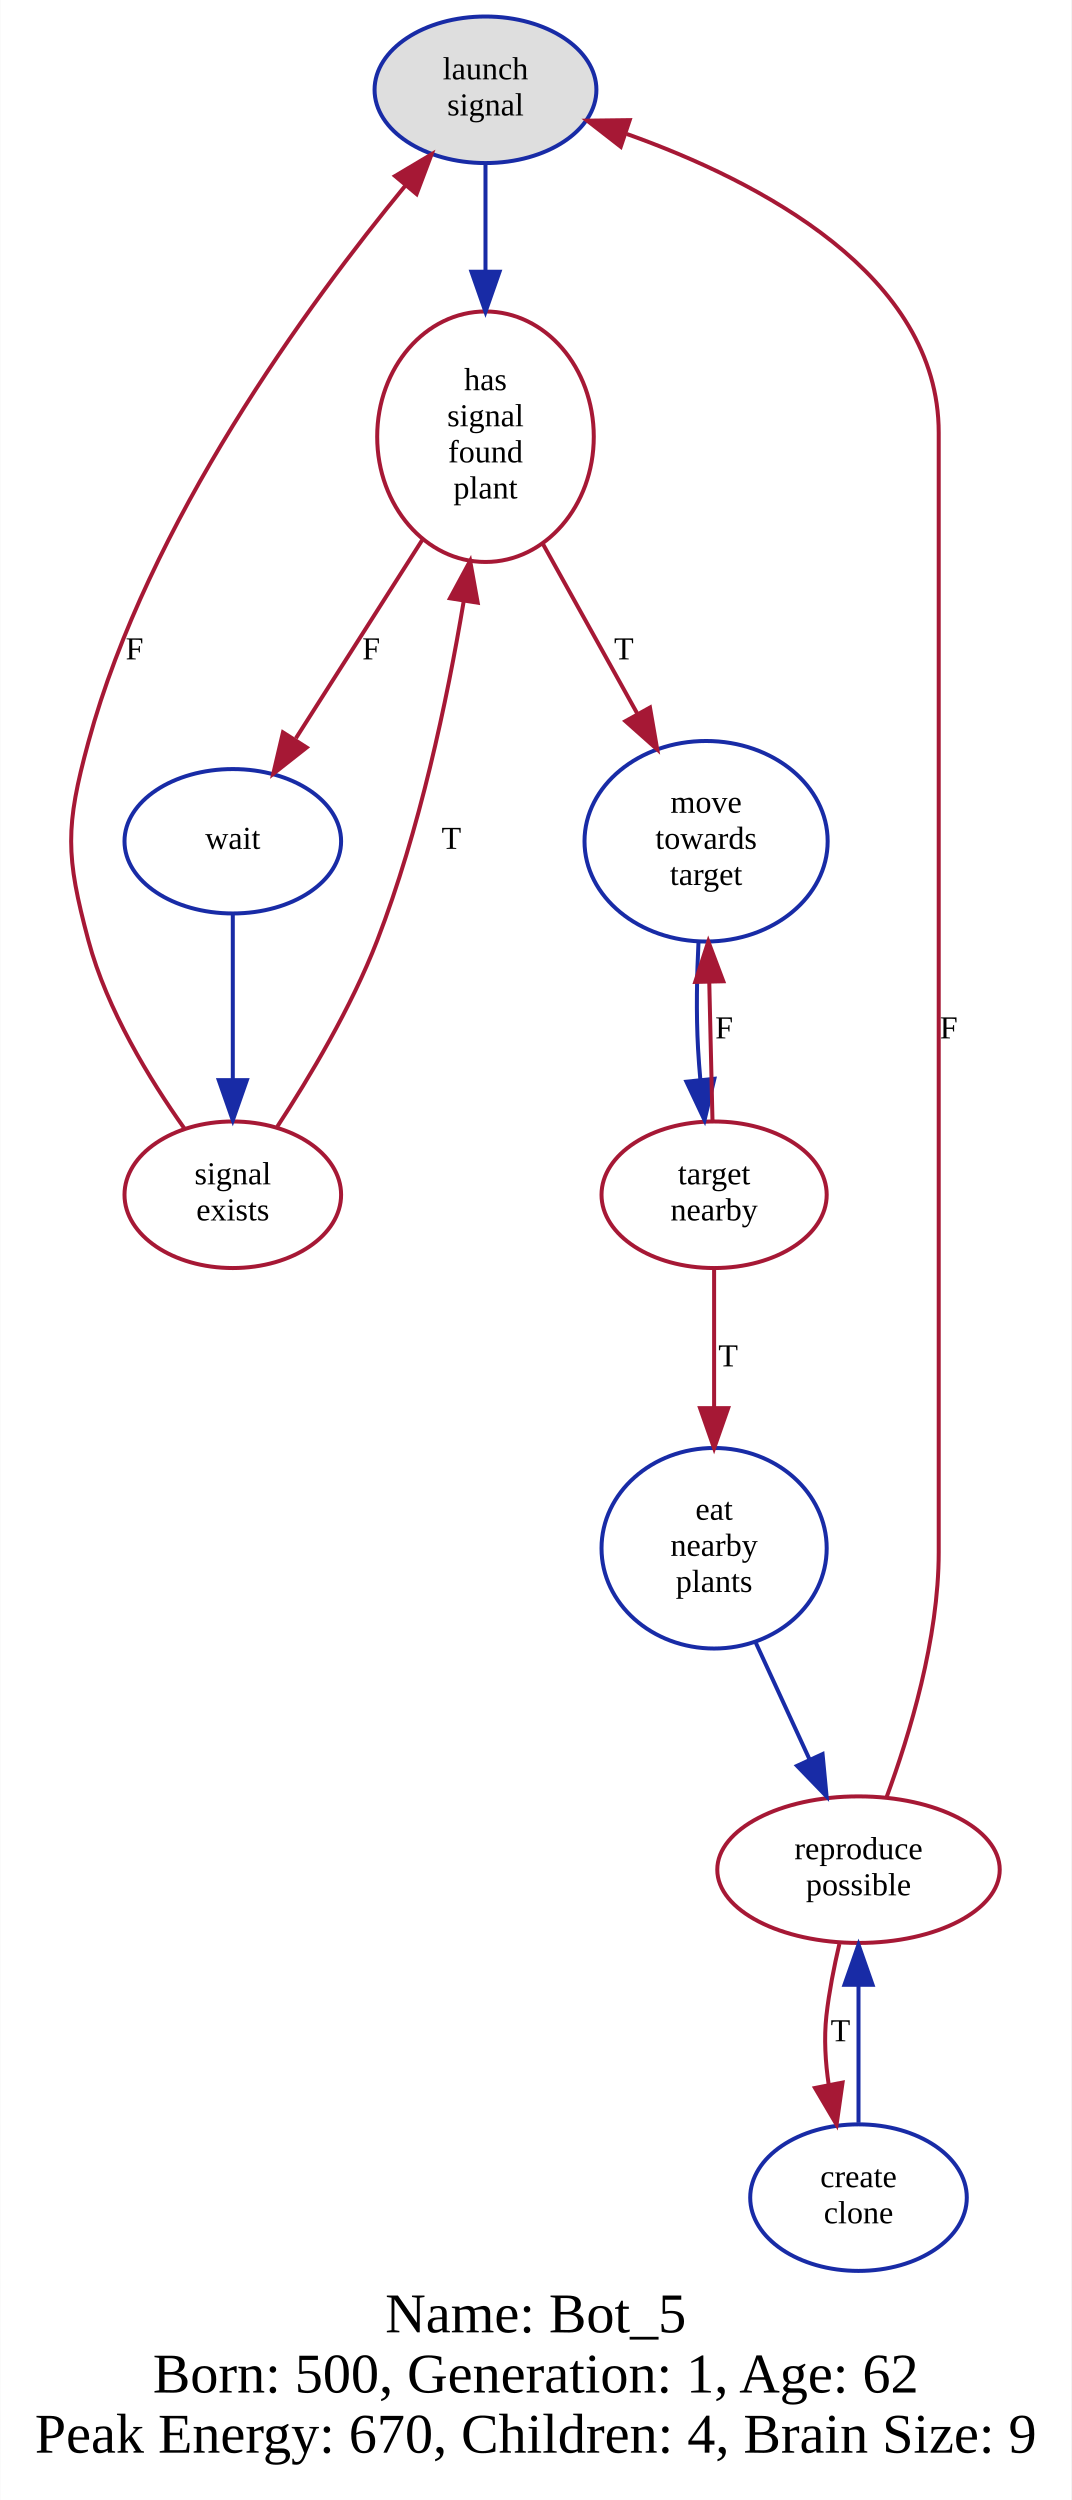
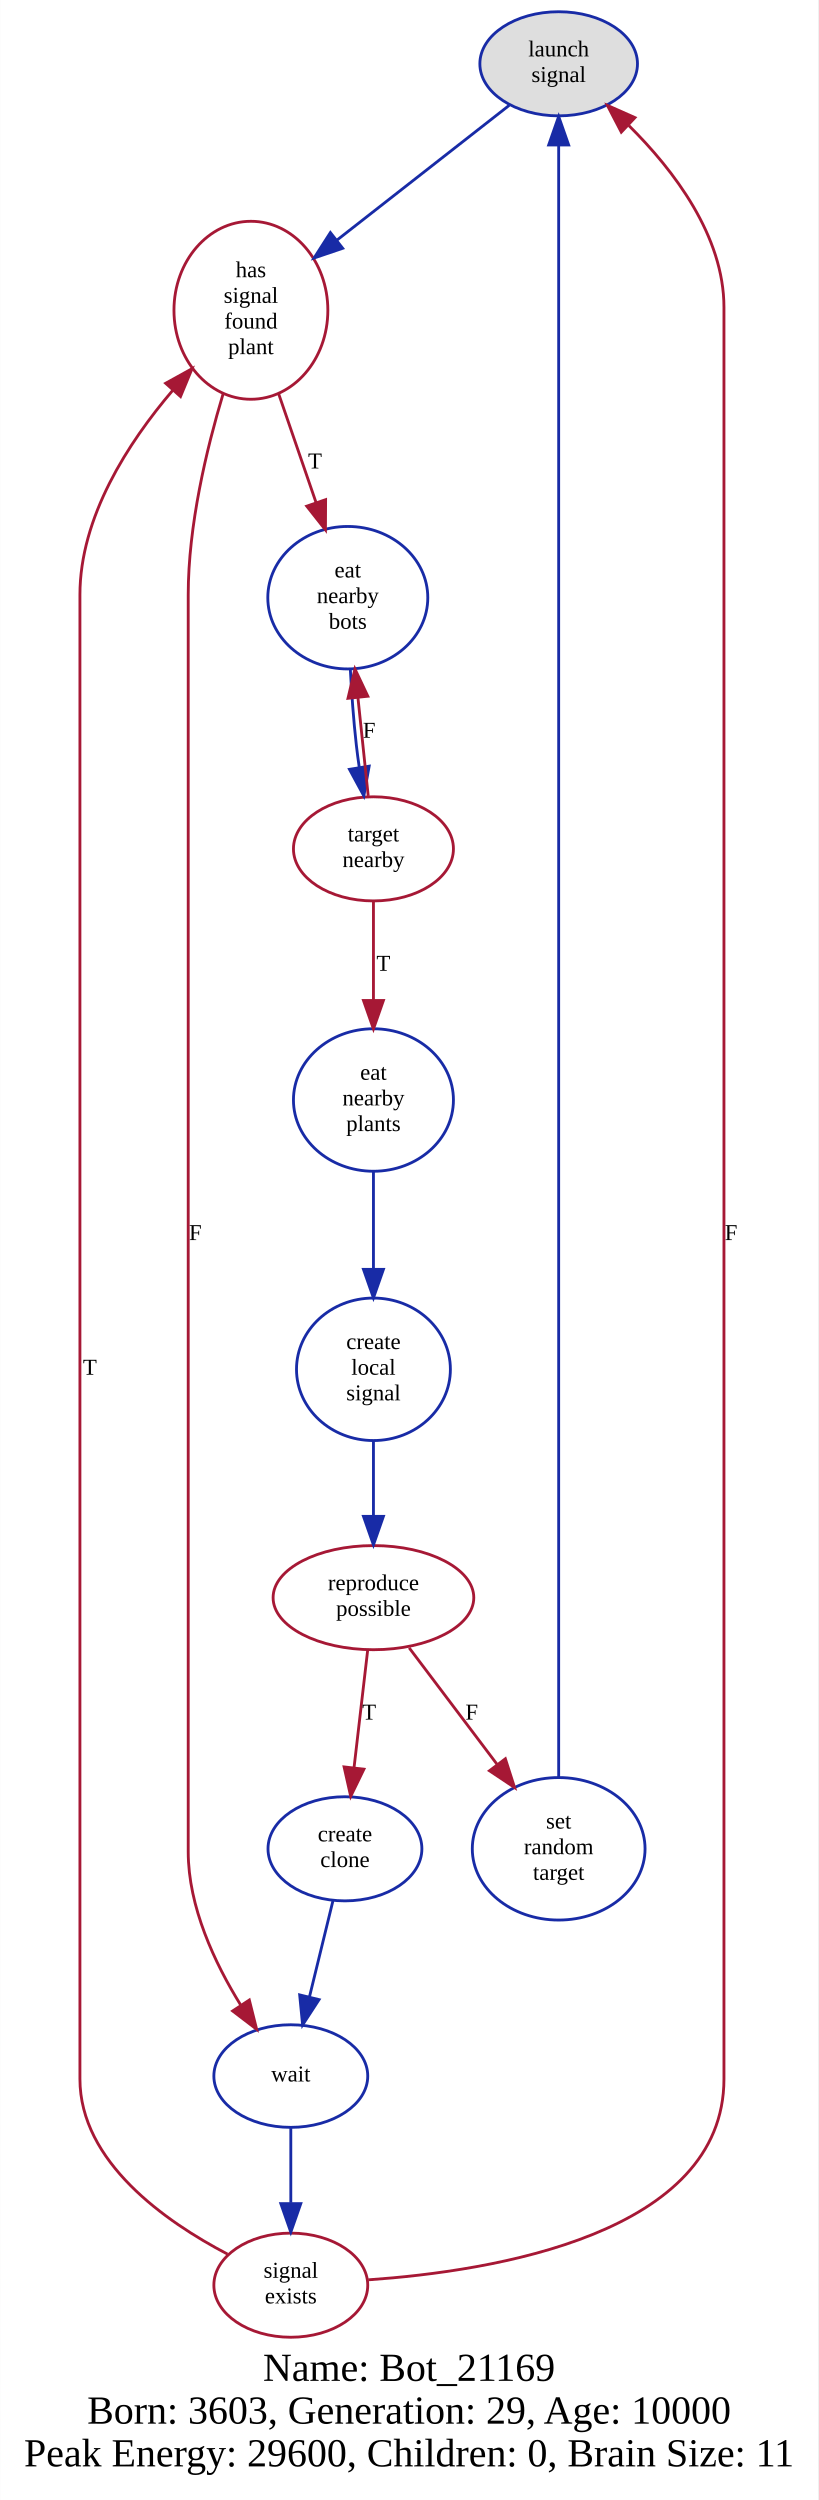
- <svg xmlns="http://www.w3.org/2000/svg" width="267pt" height="623pt" viewBox="0.00 0.00 267.00 623.30">
-   <g id="graph0" class="graph" transform="scale(1 1) rotate(0) translate(4 619.299)">
-     <polygon fill="white" stroke="none" points="-4,4 -4,-619.299 263,-619.299 263,4 -4,4" />
-     <text text-anchor="middle" x="129.5" y="-37.8" font-family="Times New Roman,serif" font-size="14.00">Name: Bot_5</text>
-     <text text-anchor="middle" x="129.5" y="-22.8" font-family="Times New Roman,serif" font-size="14.00">Born: 500, Generation: 1, Age: 62</text>
-     <text text-anchor="middle" x="129.5" y="-7.8" font-family="Times New Roman,serif" font-size="14.00">Peak Energy: 670, Children: 4, Brain Size: 9</text>
+ <svg xmlns="http://www.w3.org/2000/svg" width="287pt" height="877pt" viewBox="0.00 0.00 287.00 877.29">
+   <g id="graph0" class="graph" transform="scale(1 1) rotate(0) translate(4 873.294)">
+     <polygon fill="white" stroke="none" points="-4,4 -4,-873.294 283,-873.294 283,4 -4,4" />
+     <text text-anchor="middle" x="139.5" y="-37.8" font-family="Times New Roman,serif" font-size="14.00">Name: Bot_21169</text>
+     <text text-anchor="middle" x="139.5" y="-22.8" font-family="Times New Roman,serif" font-size="14.00">Born: 3603, Generation: 29, Age: 10000</text>
+     <text text-anchor="middle" x="139.5" y="-7.8" font-family="Times New Roman,serif" font-size="14.00">Peak Energy: 29600, Children: 0, Brain Size: 11</text>
    <g id="node1" class="node">
-       <ellipse fill="#dedede" stroke="#182ba6" cx="116.977" cy="-596.914" rx="27.654" ry="18.27" />
-       <text text-anchor="middle" x="116.977" y="-599.514" font-family="Times New Roman,serif" font-size="8.00">launch</text>
-       <text text-anchor="middle" x="116.977" y="-590.514" font-family="Times New Roman,serif" font-size="8.00">signal</text>
+       <ellipse fill="#dedede" stroke="#182ba6" cx="192" cy="-850.909" rx="27.654" ry="18.27" />
+       <text text-anchor="middle" x="192" y="-853.509" font-family="Times New Roman,serif" font-size="8.00">launch</text>
+       <text text-anchor="middle" x="192" y="-844.509" font-family="Times New Roman,serif" font-size="8.00">signal</text>
    </g>
    <g id="node4" class="node">
-       <ellipse fill="none" stroke="#a61835" cx="116.977" cy="-510.416" rx="27" ry="31.226" />
-       <text text-anchor="middle" x="116.977" y="-522.016" font-family="Times New Roman,serif" font-size="8.00">has</text>
-       <text text-anchor="middle" x="116.977" y="-513.016" font-family="Times New Roman,serif" font-size="8.00">signal</text>
-       <text text-anchor="middle" x="116.977" y="-504.016" font-family="Times New Roman,serif" font-size="8.00">found</text>
-       <text text-anchor="middle" x="116.977" y="-495.016" font-family="Times New Roman,serif" font-size="8.00">plant</text>
+       <ellipse fill="none" stroke="#a61835" cx="84" cy="-764.411" rx="27" ry="31.226" />
+       <text text-anchor="middle" x="84" y="-776.011" font-family="Times New Roman,serif" font-size="8.00">has</text>
+       <text text-anchor="middle" x="84" y="-767.011" font-family="Times New Roman,serif" font-size="8.00">signal</text>
+       <text text-anchor="middle" x="84" y="-758.011" font-family="Times New Roman,serif" font-size="8.00">found</text>
+       <text text-anchor="middle" x="84" y="-749.011" font-family="Times New Roman,serif" font-size="8.00">plant</text>
    </g>
    <g id="edge1" class="edge">
-       <path fill="none" stroke="#182ba6" d="M116.977,-578.406C116.977,-570.596 116.977,-561.045 116.977,-551.628" />
-       <polygon fill="#182ba6" stroke="#182ba6" points="120.478,-551.553 116.977,-541.553 113.478,-551.553 120.478,-551.553" />
+       <path fill="none" stroke="#182ba6" d="M174.648,-836.333C158.37,-823.597 133.679,-804.279 114.175,-789.02" />
+       <polygon fill="#182ba6" stroke="#182ba6" points="116.206,-786.165 106.173,-782.759 111.892,-791.678 116.206,-786.165" />
    </g>
    <g id="node2" class="node">
-       <ellipse fill="none" stroke="#a61835" cx="209.977" cy="-153.154" rx="35.211" ry="18.27" />
-       <text text-anchor="middle" x="209.977" y="-155.754" font-family="Times New Roman,serif" font-size="8.00">reproduce</text>
-       <text text-anchor="middle" x="209.977" y="-146.754" font-family="Times New Roman,serif" font-size="8.00">possible</text>
+       <ellipse fill="none" stroke="#a61835" cx="127" cy="-312.652" rx="35.211" ry="18.27" />
+       <text text-anchor="middle" x="127" y="-315.252" font-family="Times New Roman,serif" font-size="8.00">reproduce</text>
+       <text text-anchor="middle" x="127" y="-306.252" font-family="Times New Roman,serif" font-size="8.00">possible</text>
+     </g>
+     <g id="node3" class="node">
+       <ellipse fill="none" stroke="#182ba6" cx="117" cy="-224.518" rx="27" ry="18.27" />
+       <text text-anchor="middle" x="117" y="-227.118" font-family="Times New Roman,serif" font-size="8.00">create</text>
+       <text text-anchor="middle" x="117" y="-218.118" font-family="Times New Roman,serif" font-size="8.00">clone</text>
+     </g>
+     <g id="edge2" class="edge">
+       <path fill="none" stroke="#a61835" d="M124.976,-294.221C123.607,-282.43 121.77,-266.607 120.204,-253.118" />
+       <polygon fill="#a61835" stroke="#a61835" points="123.651,-252.452 119.021,-242.923 116.697,-253.26 123.651,-252.452" />
+       <text text-anchor="middle" x="125.5" y="-269.867" font-family="Times New Roman,serif" font-size="8.00">T</text>
+     </g>
+     <g id="node10" class="node">
+       <ellipse fill="none" stroke="#182ba6" cx="192" cy="-224.518" rx="30.311" ry="25" />
+       <text text-anchor="middle" x="192" y="-231.618" font-family="Times New Roman,serif" font-size="8.00">set</text>
+       <text text-anchor="middle" x="192" y="-222.618" font-family="Times New Roman,serif" font-size="8.00">random</text>
+       <text text-anchor="middle" x="192" y="-213.618" font-family="Times New Roman,serif" font-size="8.00">target</text>
    </g>
    <g id="edge3" class="edge">
-       <path fill="none" stroke="#a61835" d="M216.972,-171.212C222.74,-186.83 229.977,-210.724 229.977,-232.288 229.977,-511.416 229.977,-511.416 229.977,-511.416 229.977,-550.821 185.361,-574.068 152.199,-585.904" />
-       <polygon fill="#a61835" stroke="#a61835" points="150.702,-582.714 142.337,-589.216 152.931,-589.35 150.702,-582.714" />
-       <text text-anchor="middle" x="232.477" y="-360.406" font-family="Times New Roman,serif" font-size="8.00">F</text>
+       <path fill="none" stroke="#a61835" d="M139.533,-295.044C148.27,-283.466 160.151,-267.722 170.398,-254.144" />
+       <polygon fill="#a61835" stroke="#a61835" points="173.294,-256.117 176.524,-246.026 167.706,-251.9 173.294,-256.117" />
+       <text text-anchor="middle" x="161.5" y="-269.867" font-family="Times New Roman,serif" font-size="8.00">F</text>
    </g>
-     <g id="node3" class="node">
-       <ellipse fill="none" stroke="#182ba6" cx="209.977" cy="-71.385" rx="27" ry="18.27" />
-       <text text-anchor="middle" x="209.977" y="-73.985" font-family="Times New Roman,serif" font-size="8.00">create</text>
-       <text text-anchor="middle" x="209.977" y="-64.985" font-family="Times New Roman,serif" font-size="8.00">clone</text>
-     </g>
-     <g id="edge2" class="edge">
-       <path fill="none" stroke="#a61835" d="M205.21,-134.647C203.887,-128.987 202.634,-122.653 201.977,-116.77 201.348,-111.128 201.716,-105.122 202.568,-99.41" />
-       <polygon fill="#a61835" stroke="#a61835" points="206.004,-100.079 204.512,-89.59 199.137,-98.72 206.004,-100.079" />
-       <text text-anchor="middle" x="205.477" y="-110.37" font-family="Times New Roman,serif" font-size="8.00">T</text>
+     <g id="node5" class="node">
+       <ellipse fill="none" stroke="#182ba6" cx="98" cy="-144.77" rx="27" ry="18" />
+       <text text-anchor="middle" x="98" y="-142.87" font-family="Times New Roman,serif" font-size="8.00">wait</text>
    </g>
    <g id="edge4" class="edge">
-       <path fill="none" stroke="#182ba6" d="M209.977,-90.039C209.977,-100.047 209.977,-112.8 209.977,-124.143" />
-       <polygon fill="#182ba6" stroke="#182ba6" points="206.478,-124.451 209.977,-134.451 213.478,-124.451 206.478,-124.451" />
-     </g>
-     <g id="node5" class="node">
-       <ellipse fill="none" stroke="#182ba6" cx="53.977" cy="-409.555" rx="27" ry="18" />
-       <text text-anchor="middle" x="53.977" y="-407.655" font-family="Times New Roman,serif" font-size="8.00">wait</text>
+       <path fill="none" stroke="#182ba6" d="M112.783,-206.263C110.356,-196.33 107.254,-183.636 104.518,-172.443" />
+       <polygon fill="#182ba6" stroke="#182ba6" points="107.913,-171.592 102.14,-162.709 101.114,-173.254 107.913,-171.592" />
    </g>
    <g id="edge6" class="edge">
-       <path fill="none" stroke="#a61835" d="M101.404,-484.979C91.748,-469.826 79.383,-450.422 69.699,-435.226" />
-       <polygon fill="#a61835" stroke="#a61835" points="72.39,-432.936 64.064,-426.384 66.487,-436.698 72.39,-432.936" />
-       <text text-anchor="middle" x="88.477" y="-454.904" font-family="Times New Roman,serif" font-size="8.00">F</text>
+       <path fill="none" stroke="#a61835" d="M74.286,-735.228C68.393,-715.647 62,-688.815 62,-664.55 62,-664.55 62,-664.55 62,-223.518 62,-204.179 71.286,-184.429 80.425,-169.674" />
+       <polygon fill="#a61835" stroke="#a61835" points="83.441,-171.459 86.013,-161.181 77.593,-167.612 83.441,-171.459" />
+       <text text-anchor="middle" x="64.5" y="-438.134" font-family="Times New Roman,serif" font-size="8.00">F</text>
    </g>
    <g id="node6" class="node">
-       <ellipse fill="none" stroke="#182ba6" cx="171.977" cy="-409.555" rx="30.311" ry="25" />
-       <text text-anchor="middle" x="171.977" y="-416.655" font-family="Times New Roman,serif" font-size="8.00">move</text>
-       <text text-anchor="middle" x="171.977" y="-407.655" font-family="Times New Roman,serif" font-size="8.00">towards</text>
-       <text text-anchor="middle" x="171.977" y="-398.655" font-family="Times New Roman,serif" font-size="8.00">target</text>
+       <ellipse fill="none" stroke="#182ba6" cx="118" cy="-663.55" rx="28.07" ry="25" />
+       <text text-anchor="middle" x="118" y="-670.65" font-family="Times New Roman,serif" font-size="8.00">eat</text>
+       <text text-anchor="middle" x="118" y="-661.65" font-family="Times New Roman,serif" font-size="8.00">nearby</text>
+       <text text-anchor="middle" x="118" y="-652.65" font-family="Times New Roman,serif" font-size="8.00">bots</text>
    </g>
    <g id="edge5" class="edge">
-       <path fill="none" stroke="#a61835" d="M131.284,-483.7C138.474,-470.777 147.24,-455.021 154.792,-441.446" />
-       <polygon fill="#a61835" stroke="#a61835" points="157.989,-442.898 159.792,-432.458 151.872,-439.495 157.989,-442.898" />
-       <text text-anchor="middle" x="151.477" y="-454.904" font-family="Times New Roman,serif" font-size="8.00">T</text>
+       <path fill="none" stroke="#a61835" d="M93.652,-735.346C97.773,-723.364 102.607,-709.309 106.877,-696.893" />
+       <polygon fill="#a61835" stroke="#a61835" points="110.213,-697.953 110.156,-687.359 103.594,-695.677 110.213,-697.953" />
+       <text text-anchor="middle" x="106.5" y="-708.899" font-family="Times New Roman,serif" font-size="8.00">T</text>
    </g>
    <g id="node9" class="node">
-       <ellipse fill="none" stroke="#a61835" cx="53.977" cy="-321.421" rx="27" ry="18.27" />
-       <text text-anchor="middle" x="53.977" y="-324.021" font-family="Times New Roman,serif" font-size="8.00">signal</text>
-       <text text-anchor="middle" x="53.977" y="-315.021" font-family="Times New Roman,serif" font-size="8.00">exists</text>
+       <ellipse fill="none" stroke="#a61835" cx="98" cy="-71.385" rx="27" ry="18.27" />
+       <text text-anchor="middle" x="98" y="-73.985" font-family="Times New Roman,serif" font-size="8.00">signal</text>
+       <text text-anchor="middle" x="98" y="-64.985" font-family="Times New Roman,serif" font-size="8.00">exists</text>
    </g>
    <g id="edge7" class="edge">
-       <path fill="none" stroke="#182ba6" d="M53.977,-391.538C53.977,-379.777 53.977,-363.866 53.977,-350.274" />
-       <polygon fill="#182ba6" stroke="#182ba6" points="57.477,-349.995 53.977,-339.995 50.477,-349.995 57.477,-349.995" />
+       <path fill="none" stroke="#182ba6" d="M98,-126.489C98,-118.627 98,-109.124 98,-100.29" />
+       <polygon fill="#182ba6" stroke="#182ba6" points="101.5,-100.002 98,-90.002 94.5,-100.002 101.5,-100.002" />
    </g>
    <g id="node7" class="node">
-       <ellipse fill="none" stroke="#a61835" cx="173.977" cy="-321.421" rx="28.07" ry="18.27" />
-       <text text-anchor="middle" x="173.977" y="-324.021" font-family="Times New Roman,serif" font-size="8.00">target</text>
-       <text text-anchor="middle" x="173.977" y="-315.021" font-family="Times New Roman,serif" font-size="8.00">nearby</text>
+       <ellipse fill="none" stroke="#a61835" cx="127" cy="-575.416" rx="28.07" ry="18.27" />
+       <text text-anchor="middle" x="127" y="-578.016" font-family="Times New Roman,serif" font-size="8.00">target</text>
+       <text text-anchor="middle" x="127" y="-569.016" font-family="Times New Roman,serif" font-size="8.00">nearby</text>
    </g>
    <g id="edge8" class="edge">
-       <path fill="none" stroke="#182ba6" d="M170.102,-384.794C169.678,-376.279 169.481,-366.61 169.977,-357.806 170.12,-355.268 170.321,-352.632 170.556,-349.995" />
-       <polygon fill="#182ba6" stroke="#182ba6" points="174.04,-350.335 171.592,-340.027 167.077,-349.611 174.04,-350.335" />
+       <path fill="none" stroke="#182ba6" d="M118.871,-638.751C119.324,-630.232 120,-620.57 121,-611.801 121.29,-609.255 121.642,-606.614 122.028,-603.974" />
+       <polygon fill="#182ba6" stroke="#182ba6" points="125.5,-604.43 123.63,-594.001 118.588,-603.32 125.5,-604.43" />
    </g>
    <g id="edge10" class="edge">
-       <path fill="none" stroke="#a61835" d="M173.569,-340.004C173.338,-349.941 173.042,-362.705 172.768,-374.519" />
-       <polygon fill="#a61835" stroke="#a61835" points="169.268,-374.483 172.535,-384.562 176.266,-374.646 169.268,-374.483" />
-       <text text-anchor="middle" x="176.477" y="-360.406" font-family="Times New Roman,serif" font-size="8.00">F</text>
+       <path fill="none" stroke="#a61835" d="M125.163,-593.999C124.124,-603.936 122.791,-616.7 121.556,-628.514" />
+       <polygon fill="#a61835" stroke="#a61835" points="118.065,-628.247 120.507,-638.557 125.027,-628.975 118.065,-628.247" />
+       <text text-anchor="middle" x="125.5" y="-614.401" font-family="Times New Roman,serif" font-size="8.00">F</text>
    </g>
    <g id="node8" class="node">
-       <ellipse fill="none" stroke="#182ba6" cx="173.977" cy="-233.288" rx="28.07" ry="25" />
-       <text text-anchor="middle" x="173.977" y="-240.388" font-family="Times New Roman,serif" font-size="8.00">eat</text>
-       <text text-anchor="middle" x="173.977" y="-231.388" font-family="Times New Roman,serif" font-size="8.00">nearby</text>
-       <text text-anchor="middle" x="173.977" y="-222.388" font-family="Times New Roman,serif" font-size="8.00">plants</text>
+       <ellipse fill="none" stroke="#182ba6" cx="127" cy="-487.283" rx="28.07" ry="25" />
+       <text text-anchor="middle" x="127" y="-494.383" font-family="Times New Roman,serif" font-size="8.00">eat</text>
+       <text text-anchor="middle" x="127" y="-485.383" font-family="Times New Roman,serif" font-size="8.00">nearby</text>
+       <text text-anchor="middle" x="127" y="-476.383" font-family="Times New Roman,serif" font-size="8.00">plants</text>
    </g>
    <g id="edge9" class="edge">
-       <path fill="none" stroke="#a61835" d="M173.977,-302.991C173.977,-293.03 173.977,-280.192 173.977,-268.314" />
-       <polygon fill="#a61835" stroke="#a61835" points="177.478,-268.22 173.977,-258.22 170.478,-268.22 177.478,-268.22" />
-       <text text-anchor="middle" x="177.477" y="-278.637" font-family="Times New Roman,serif" font-size="8.00">T</text>
+       <path fill="none" stroke="#a61835" d="M127,-556.986C127,-547.025 127,-534.186 127,-522.309" />
+       <polygon fill="#a61835" stroke="#a61835" points="130.5,-522.215 127,-512.215 123.5,-522.215 130.5,-522.215" />
+       <text text-anchor="middle" x="130.5" y="-532.632" font-family="Times New Roman,serif" font-size="8.00">T</text>
+     </g>
+     <g id="node11" class="node">
+       <ellipse fill="none" stroke="#182ba6" cx="127" cy="-392.785" rx="27" ry="25" />
+       <text text-anchor="middle" x="127" y="-399.885" font-family="Times New Roman,serif" font-size="8.00">create</text>
+       <text text-anchor="middle" x="127" y="-390.885" font-family="Times New Roman,serif" font-size="8.00">local</text>
+       <text text-anchor="middle" x="127" y="-381.885" font-family="Times New Roman,serif" font-size="8.00">signal</text>
    </g>
    <g id="edge11" class="edge">
-       <path fill="none" stroke="#182ba6" d="M184.197,-210.107C188.438,-200.903 193.392,-190.151 197.818,-180.545" />
-       <polygon fill="#182ba6" stroke="#182ba6" points="201.015,-181.969 202.021,-171.422 194.658,-179.04 201.015,-181.969" />
+       <path fill="none" stroke="#182ba6" d="M127,-462.462C127,-451.971 127,-439.448 127,-427.986" />
+       <polygon fill="#182ba6" stroke="#182ba6" points="130.5,-427.846 127,-417.846 123.5,-427.847 130.5,-427.846" />
    </g>
    <g id="edge13" class="edge">
-       <path fill="none" stroke="#a61835" d="M41.831,-338.06C33.294,-350.092 22.604,-367.533 17.977,-384.806 12.286,-406.056 12.203,-413.076 17.977,-434.304 32.898,-489.153 72.766,-543.572 97.115,-573.162" />
-       <polygon fill="#a61835" stroke="#a61835" points="94.433,-575.411 103.538,-580.83 99.799,-570.916 94.433,-575.411" />
-       <text text-anchor="middle" x="29.477" y="-454.904" font-family="Times New Roman,serif" font-size="8.00">F</text>
+       <path fill="none" stroke="#a61835" d="M125.175,-73.265C168.895,-76.291 250,-89.251 250,-143.77 250,-765.411 250,-765.411 250,-765.411 250,-790.488 232.421,-813.564 216.618,-829.242" />
+       <polygon fill="#a61835" stroke="#a61835" points="213.977,-826.92 209.088,-836.32 218.772,-832.021 213.977,-826.92" />
+       <text text-anchor="middle" x="252.5" y="-438.134" font-family="Times New Roman,serif" font-size="8.00">F</text>
    </g>
    <g id="edge12" class="edge">
-       <path fill="none" stroke="#a61835" d="M65.064,-338.405C73.06,-350.613 83.538,-368.124 89.977,-384.806 100.509,-412.091 107.362,-444.404 111.528,-469.288" />
-       <polygon fill="#a61835" stroke="#a61835" points="108.119,-470.138 113.152,-479.461 115.032,-469.034 108.119,-470.138" />
-       <text text-anchor="middle" x="108.477" y="-407.655" font-family="Times New Roman,serif" font-size="8.00">T</text>
+       <path fill="none" stroke="#a61835" d="M75.798,-82.283C54,-93.689 24,-114.673 24,-143.77 24,-664.55 24,-664.55 24,-664.55 24,-691.779 40.84,-717.905 56.678,-736.454" />
+       <polygon fill="#a61835" stroke="#a61835" points="54.078,-738.797 63.351,-743.92 59.297,-734.132 54.078,-738.797" />
+       <text text-anchor="middle" x="27.5" y="-390.885" font-family="Times New Roman,serif" font-size="8.00">T</text>
+     </g>
+     <g id="edge14" class="edge">
+       <path fill="none" stroke="#182ba6" d="M192,-249.282C192,-266.579 192,-290.567 192,-311.652 192,-765.411 192,-765.411 192,-765.411 192,-784.425 192,-805.844 192,-822.36" />
+       <polygon fill="#182ba6" stroke="#182ba6" points="188.5,-822.431 192,-832.431 195.5,-822.431 188.5,-822.431" />
+     </g>
+     <g id="edge15" class="edge">
+       <path fill="none" stroke="#182ba6" d="M127,-367.918C127,-359.495 127,-349.955 127,-341.249" />
+       <polygon fill="#182ba6" stroke="#182ba6" points="130.5,-341.174 127,-331.174 123.5,-341.174 130.5,-341.174" />
    </g>
  </g>
</svg>
